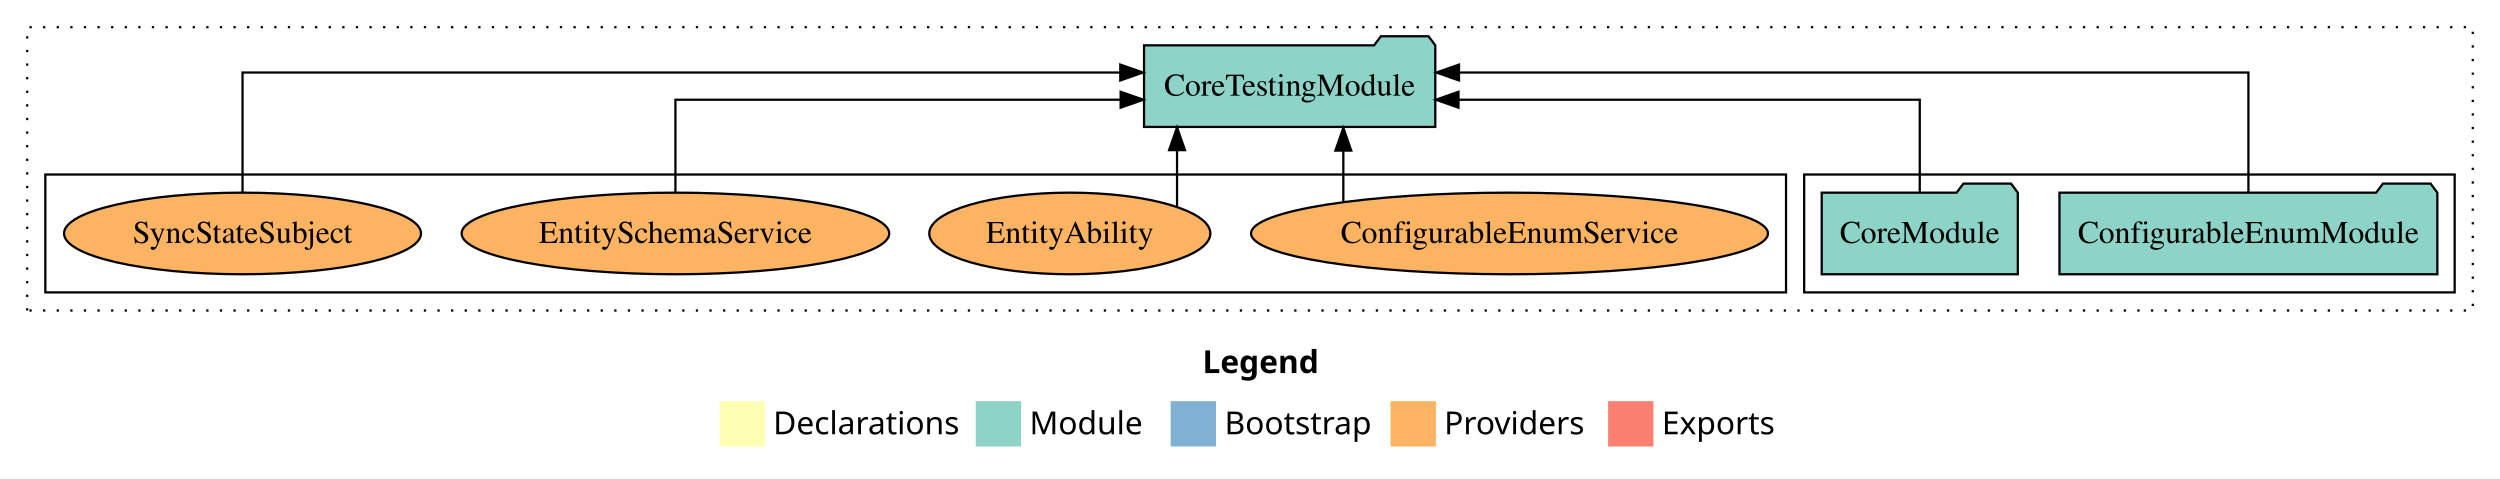
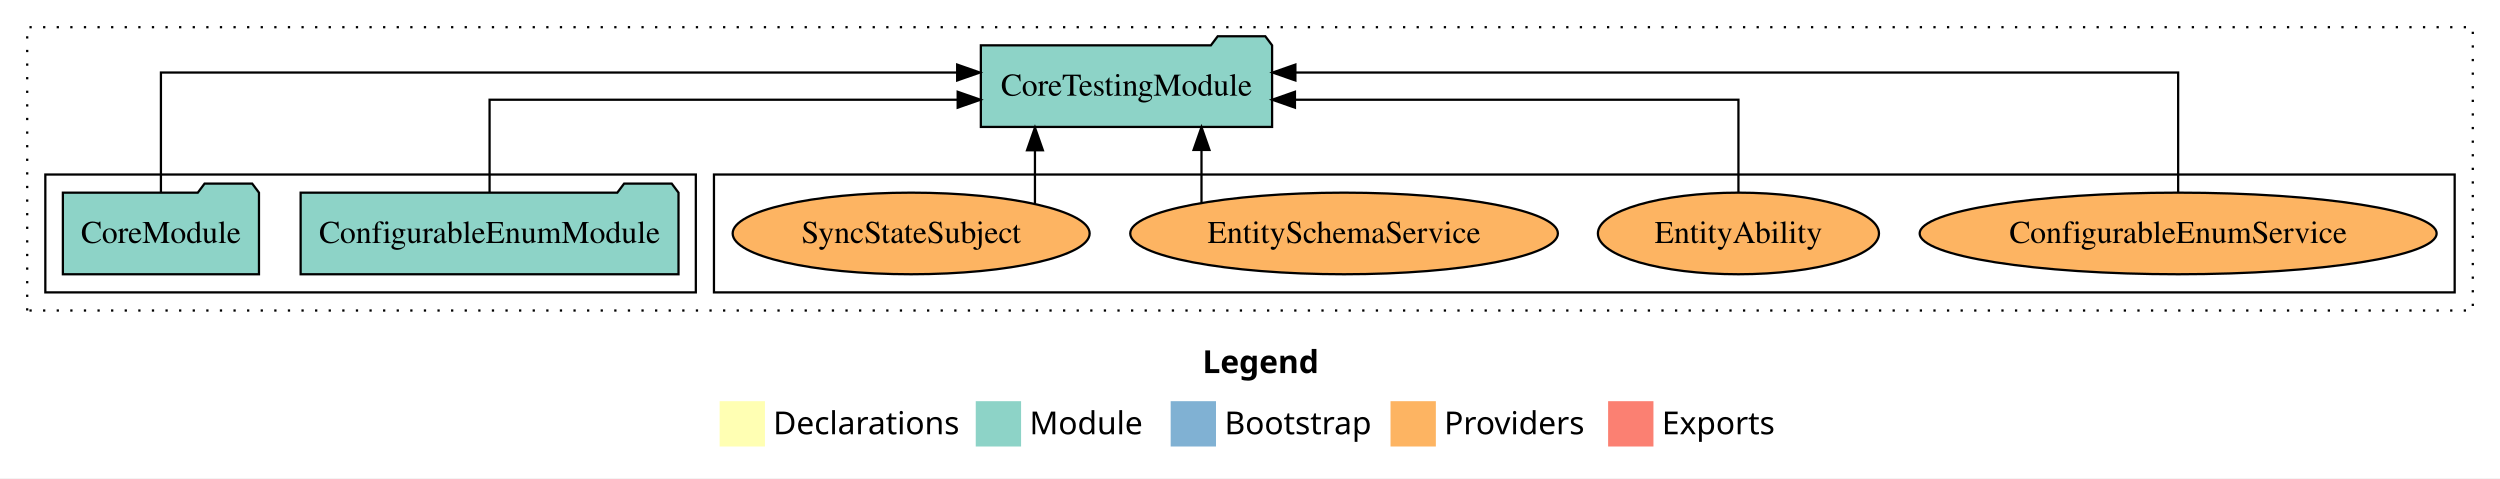
<svg xmlns="http://www.w3.org/2000/svg" width="1103pt" height="211pt" viewBox="0.00 0.00 1103.00 211.00">
  <g id="graph0" class="graph" transform="scale(1 1) rotate(0) translate(4 207)">
    <polygon fill="white" stroke="transparent" points="-4,4 -4,-207 1099,-207 1099,4 -4,4" />
    <text text-anchor="start" x="526.51" y="-42.4" font-family="Times-12" font-weight="bold" font-size="14.00">Legend</text>
    <polygon fill="#ffffb3" stroke="transparent" points="313.5,-10 313.5,-30 333.5,-30 333.5,-10 313.5,-10" />
    <text text-anchor="start" x="337.13" y="-15.4" font-family="Times-12" font-size="14.00">  Declarations</text>
    <polygon fill="#8dd3c7" stroke="transparent" points="426.5,-10 426.5,-30 446.5,-30 446.5,-10 426.5,-10" />
    <text text-anchor="start" x="450.23" y="-15.4" font-family="Times-12" font-size="14.00">  Module</text>
    <polygon fill="#80b1d3" stroke="transparent" points="512.5,-10 512.5,-30 532.5,-30 532.5,-10 512.5,-10" />
    <text text-anchor="start" x="536.28" y="-15.4" font-family="Times-12" font-size="14.00">  Bootstrap</text>
    <polygon fill="#fdb462" stroke="transparent" points="609.5,-10 609.5,-30 629.5,-30 629.5,-10 609.5,-10" />
    <text text-anchor="start" x="633.17" y="-15.4" font-family="Times-12" font-size="14.00">  Providers</text>
    <polygon fill="#fb8072" stroke="transparent" points="705.5,-10 705.5,-30 725.5,-30 725.5,-10 705.5,-10" />
    <text text-anchor="start" x="729.23" y="-15.4" font-family="Times-12" font-size="14.00">  Exports</text>
    <g id="clust1" class="cluster">
      <polygon fill="none" stroke="black" stroke-dasharray="1,5" points="8,-70 8,-195 1087,-195 1087,-70 8,-70" />
    </g>
+     <g id="clust6" class="cluster">
+       <polygon fill="none" stroke="black" points="311,-78 311,-130 1079,-130 1079,-78 311,-78" />
+     </g>
    <g id="clust3" class="cluster">
-       <polygon fill="none" stroke="black" points="792,-78 792,-130 1079,-130 1079,-78 792,-78" />
-     </g>
-     <g id="clust6" class="cluster">
-       <polygon fill="none" stroke="black" points="16,-78 16,-130 784,-130 784,-78 16,-78" />
+       <polygon fill="none" stroke="black" points="16,-78 16,-130 303,-130 303,-78 16,-78" />
    </g>
    <g id="node1" class="node">
-       <polygon fill="#8dd3c7" stroke="black" points="1071.36,-122 1068.36,-126 1047.36,-126 1044.36,-122 904.64,-122 904.64,-86 1071.36,-86 1071.36,-122" />
-       <text text-anchor="middle" x="988" y="-99.8" font-family="Times,serif" font-size="14.00">ConfigurableEnumModule</text>
+       <polygon fill="#8dd3c7" stroke="black" points="295.36,-122 292.36,-126 271.36,-126 268.36,-122 128.64,-122 128.64,-86 295.36,-86 295.36,-122" />
+       <text text-anchor="middle" x="212" y="-99.8" font-family="Times,serif" font-size="14.00">ConfigurableEnumModule</text>
    </g>
    <g id="node3" class="node">
-       <polygon fill="#8dd3c7" stroke="black" points="629.25,-187 626.25,-191 605.25,-191 602.25,-187 500.75,-187 500.75,-151 629.25,-151 629.25,-187" />
-       <text text-anchor="middle" x="565" y="-164.8" font-family="Times,serif" font-size="14.00">CoreTestingModule</text>
+       <polygon fill="#8dd3c7" stroke="black" points="557.25,-187 554.25,-191 533.25,-191 530.25,-187 428.75,-187 428.75,-151 557.25,-151 557.25,-187" />
+       <text text-anchor="middle" x="493" y="-164.8" font-family="Times,serif" font-size="14.00">CoreTestingModule</text>
    </g>
    <g id="edge1" class="edge">
-       <path fill="none" stroke="black" d="M988,-122.28C988,-143.32 988,-175 988,-175 988,-175 639.71,-175 639.71,-175" />
-       <polygon fill="black" stroke="black" points="639.71,-171.5 629.71,-175 639.71,-178.5 639.71,-171.5" />
+       <path fill="none" stroke="black" d="M212,-122.02C212,-139.37 212,-163 212,-163 212,-163 418.53,-163 418.53,-163" />
+       <polygon fill="black" stroke="black" points="418.53,-166.5 428.53,-163 418.53,-159.5 418.53,-166.5" />
    </g>
    <g id="node2" class="node">
-       <polygon fill="#8dd3c7" stroke="black" points="886.26,-122 883.26,-126 862.26,-126 859.26,-122 799.74,-122 799.74,-86 886.26,-86 886.26,-122" />
-       <text text-anchor="middle" x="843" y="-99.8" font-family="Times,serif" font-size="14.00">CoreModule</text>
+       <polygon fill="#8dd3c7" stroke="black" points="110.26,-122 107.26,-126 86.26,-126 83.26,-122 23.74,-122 23.74,-86 110.26,-86 110.26,-122" />
+       <text text-anchor="middle" x="67" y="-99.8" font-family="Times,serif" font-size="14.00">CoreModule</text>
    </g>
    <g id="edge2" class="edge">
-       <path fill="none" stroke="black" d="M843,-122.02C843,-139.37 843,-163 843,-163 843,-163 639.48,-163 639.48,-163" />
-       <polygon fill="black" stroke="black" points="639.48,-159.5 629.48,-163 639.48,-166.5 639.48,-159.5" />
+       <path fill="none" stroke="black" d="M67,-122.28C67,-143.32 67,-175 67,-175 67,-175 418.3,-175 418.3,-175" />
+       <polygon fill="black" stroke="black" points="418.3,-178.5 428.3,-175 418.3,-171.5 418.3,-178.5" />
    </g>
    <g id="node4" class="node">
-       <ellipse fill="#fdb462" stroke="black" cx="662" cy="-104" rx="114.03" ry="18" />
-       <text text-anchor="middle" x="662" y="-99.8" font-family="Times,serif" font-size="14.00">ConfigurableEnumService</text>
+       <ellipse fill="#fdb462" stroke="black" cx="957" cy="-104" rx="114.03" ry="18" />
+       <text text-anchor="middle" x="957" y="-99.8" font-family="Times,serif" font-size="14.00">ConfigurableEnumService</text>
    </g>
    <g id="edge3" class="edge">
-       <path fill="none" stroke="black" d="M588.68,-117.78C588.68,-117.78 588.68,-140.55 588.68,-140.55" />
-       <polygon fill="black" stroke="black" points="585.18,-140.55 588.68,-150.55 592.18,-140.55 585.18,-140.55" />
+       <path fill="none" stroke="black" d="M957,-122.28C957,-143.32 957,-175 957,-175 957,-175 567.52,-175 567.52,-175" />
+       <polygon fill="black" stroke="black" points="567.52,-171.5 557.52,-175 567.52,-178.5 567.52,-171.5" />
    </g>
    <g id="node5" class="node">
-       <ellipse fill="#fdb462" stroke="black" cx="468" cy="-104" rx="62.01" ry="18" />
-       <text text-anchor="middle" x="468" y="-99.8" font-family="Times,serif" font-size="14.00">EntityAbility</text>
+       <ellipse fill="#fdb462" stroke="black" cx="763" cy="-104" rx="62.01" ry="18" />
+       <text text-anchor="middle" x="763" y="-99.8" font-family="Times,serif" font-size="14.00">EntityAbility</text>
    </g>
    <g id="edge4" class="edge">
-       <path fill="none" stroke="black" d="M515.31,-115.92C515.31,-115.92 515.31,-140.77 515.31,-140.77" />
-       <polygon fill="black" stroke="black" points="511.81,-140.77 515.31,-150.77 518.81,-140.77 511.81,-140.77" />
+       <path fill="none" stroke="black" d="M763,-122.02C763,-139.37 763,-163 763,-163 763,-163 567.33,-163 567.33,-163" />
+       <polygon fill="black" stroke="black" points="567.33,-159.5 557.33,-163 567.33,-166.5 567.33,-159.5" />
    </g>
    <g id="node6" class="node">
-       <ellipse fill="#fdb462" stroke="black" cx="294" cy="-104" rx="94.34" ry="18" />
-       <text text-anchor="middle" x="294" y="-99.8" font-family="Times,serif" font-size="14.00">EntitySchemaService</text>
+       <ellipse fill="#fdb462" stroke="black" cx="589" cy="-104" rx="94.34" ry="18" />
+       <text text-anchor="middle" x="589" y="-99.8" font-family="Times,serif" font-size="14.00">EntitySchemaService</text>
    </g>
    <g id="edge5" class="edge">
-       <path fill="none" stroke="black" d="M294,-122.02C294,-139.37 294,-163 294,-163 294,-163 490.43,-163 490.43,-163" />
-       <polygon fill="black" stroke="black" points="490.43,-166.5 500.43,-163 490.43,-159.5 490.43,-166.5" />
+       <path fill="none" stroke="black" d="M526.1,-117.47C526.1,-117.47 526.1,-140.86 526.1,-140.86" />
+       <polygon fill="black" stroke="black" points="522.6,-140.86 526.1,-150.86 529.6,-140.86 522.6,-140.86" />
    </g>
    <g id="node7" class="node">
-       <ellipse fill="#fdb462" stroke="black" cx="103" cy="-104" rx="78.75" ry="18" />
-       <text text-anchor="middle" x="103" y="-99.8" font-family="Times,serif" font-size="14.00">SyncStateSubject</text>
+       <ellipse fill="#fdb462" stroke="black" cx="398" cy="-104" rx="78.75" ry="18" />
+       <text text-anchor="middle" x="398" y="-99.8" font-family="Times,serif" font-size="14.00">SyncStateSubject</text>
    </g>
    <g id="edge6" class="edge">
-       <path fill="none" stroke="black" d="M103,-122.28C103,-143.32 103,-175 103,-175 103,-175 490.27,-175 490.27,-175" />
-       <polygon fill="black" stroke="black" points="490.27,-178.5 500.27,-175 490.27,-171.5 490.27,-178.5" />
+       <path fill="none" stroke="black" d="M452.62,-117.15C452.62,-117.15 452.62,-140.69 452.62,-140.69" />
+       <polygon fill="black" stroke="black" points="449.12,-140.69 452.62,-150.69 456.12,-140.69 449.12,-140.69" />
    </g>
  </g>
</svg>
